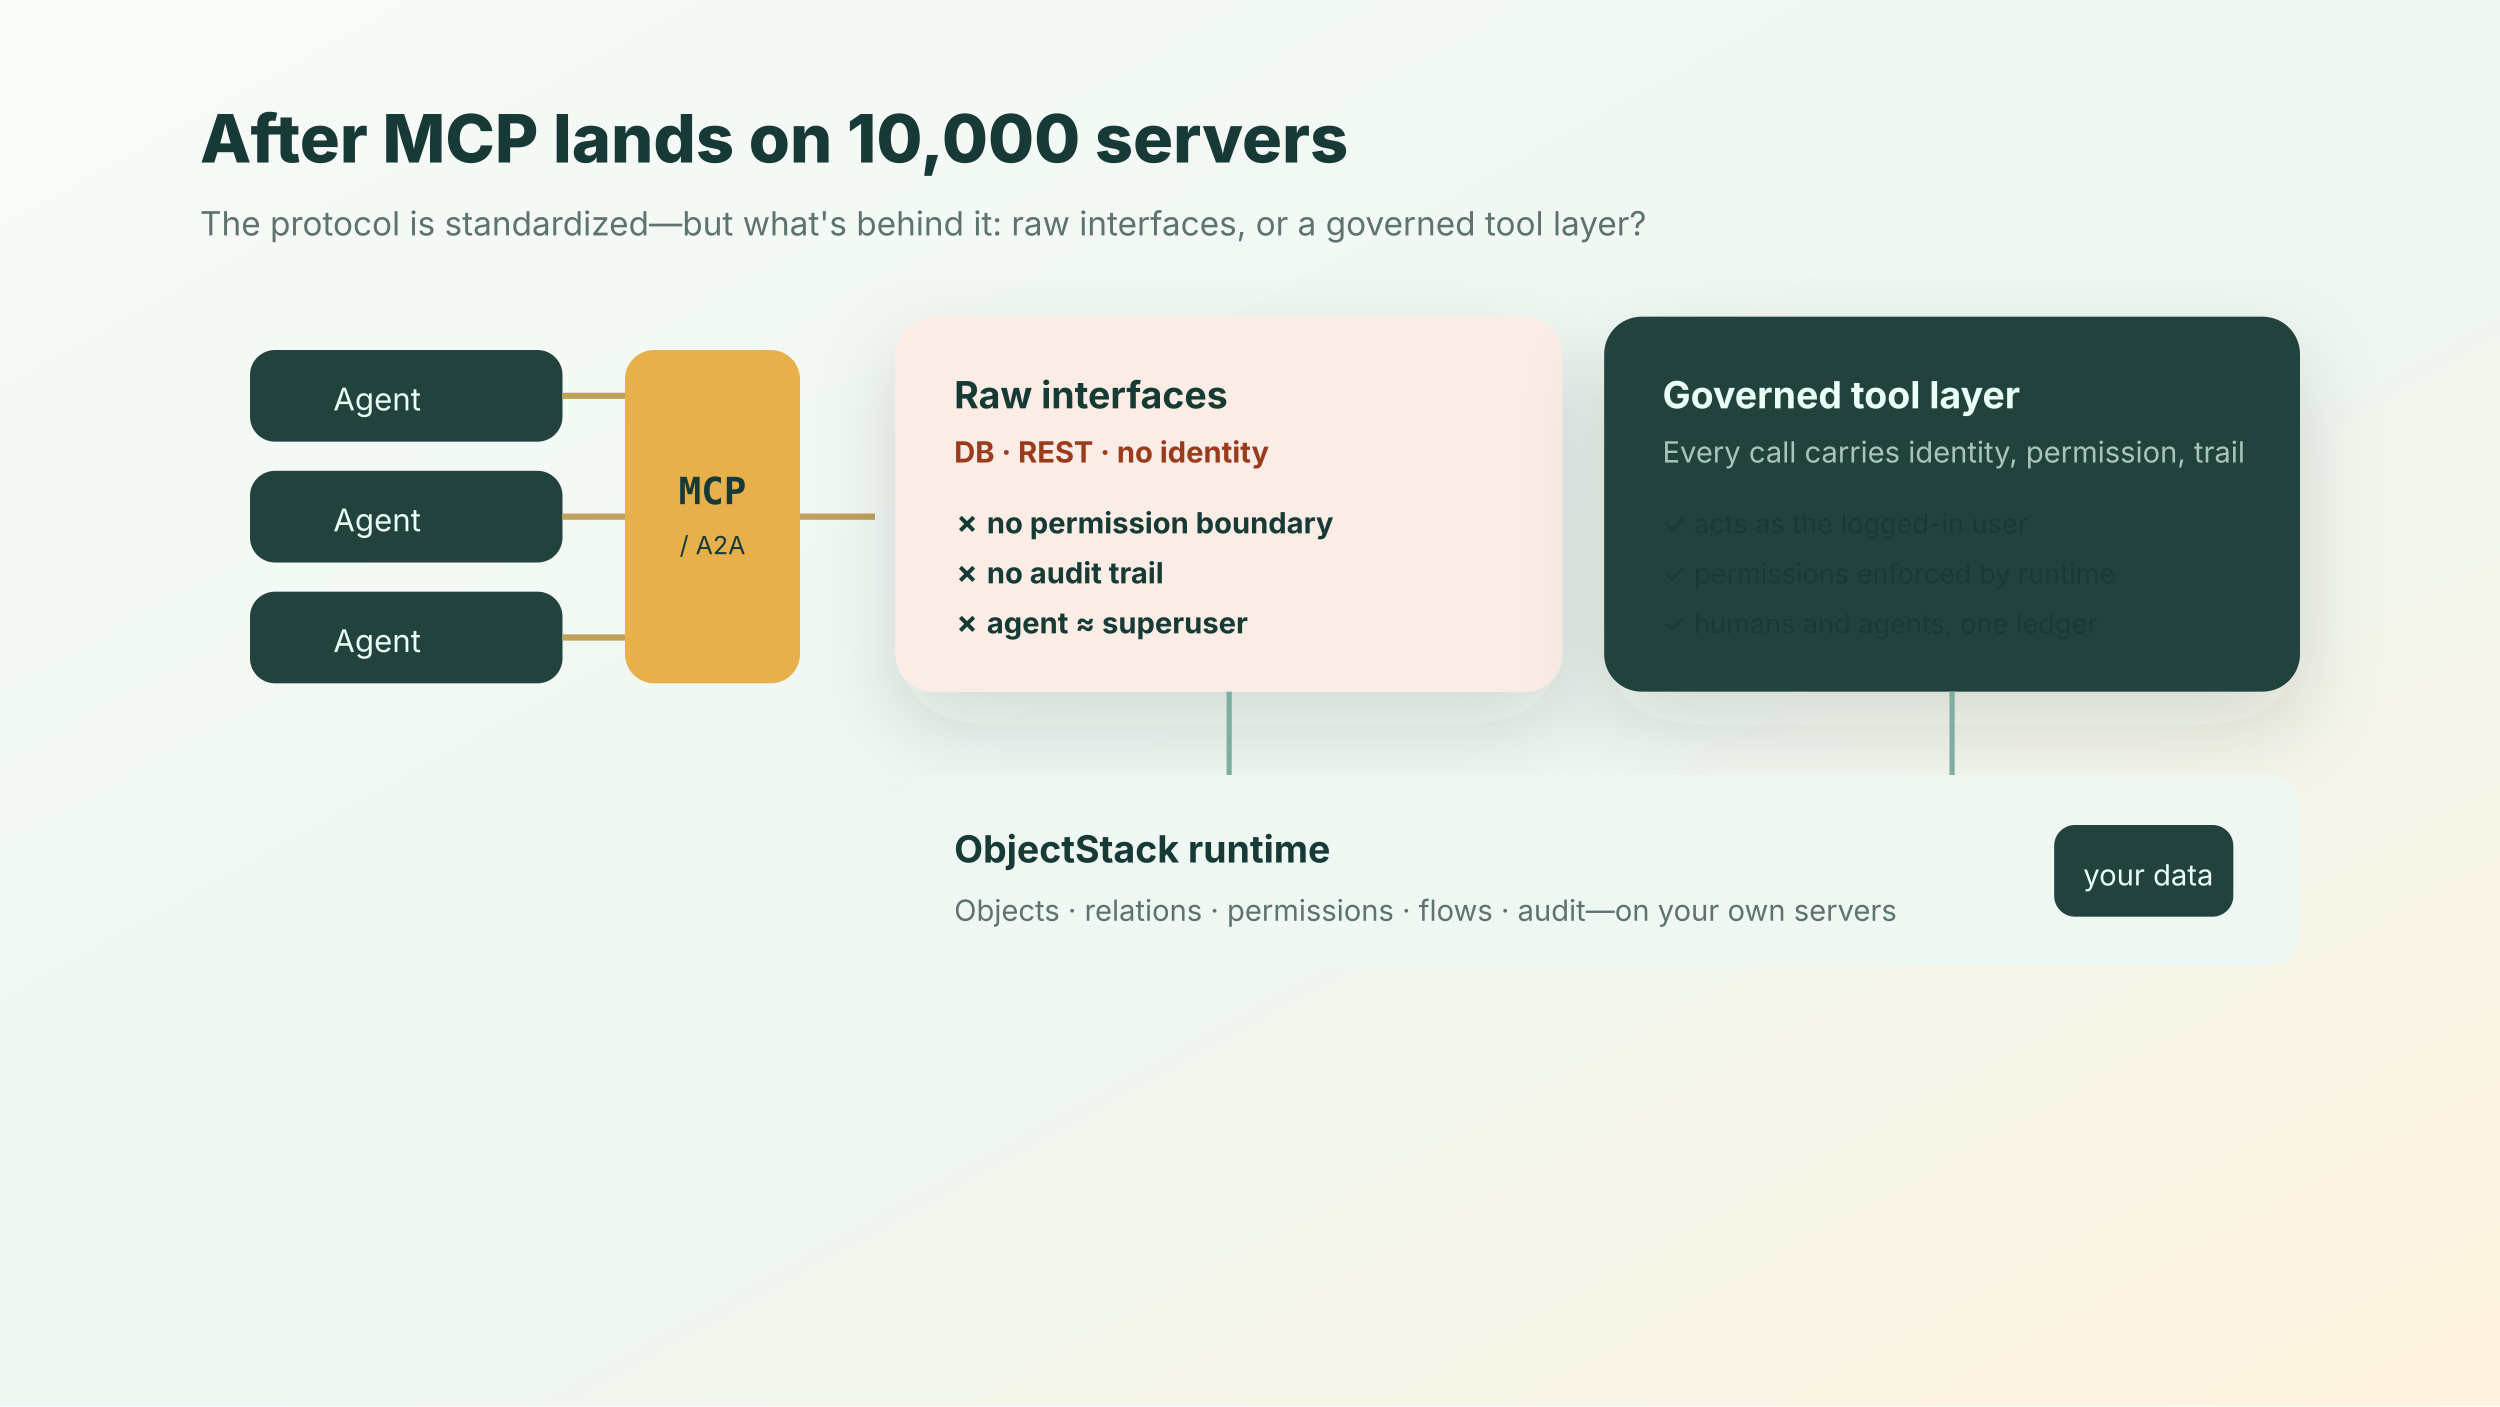
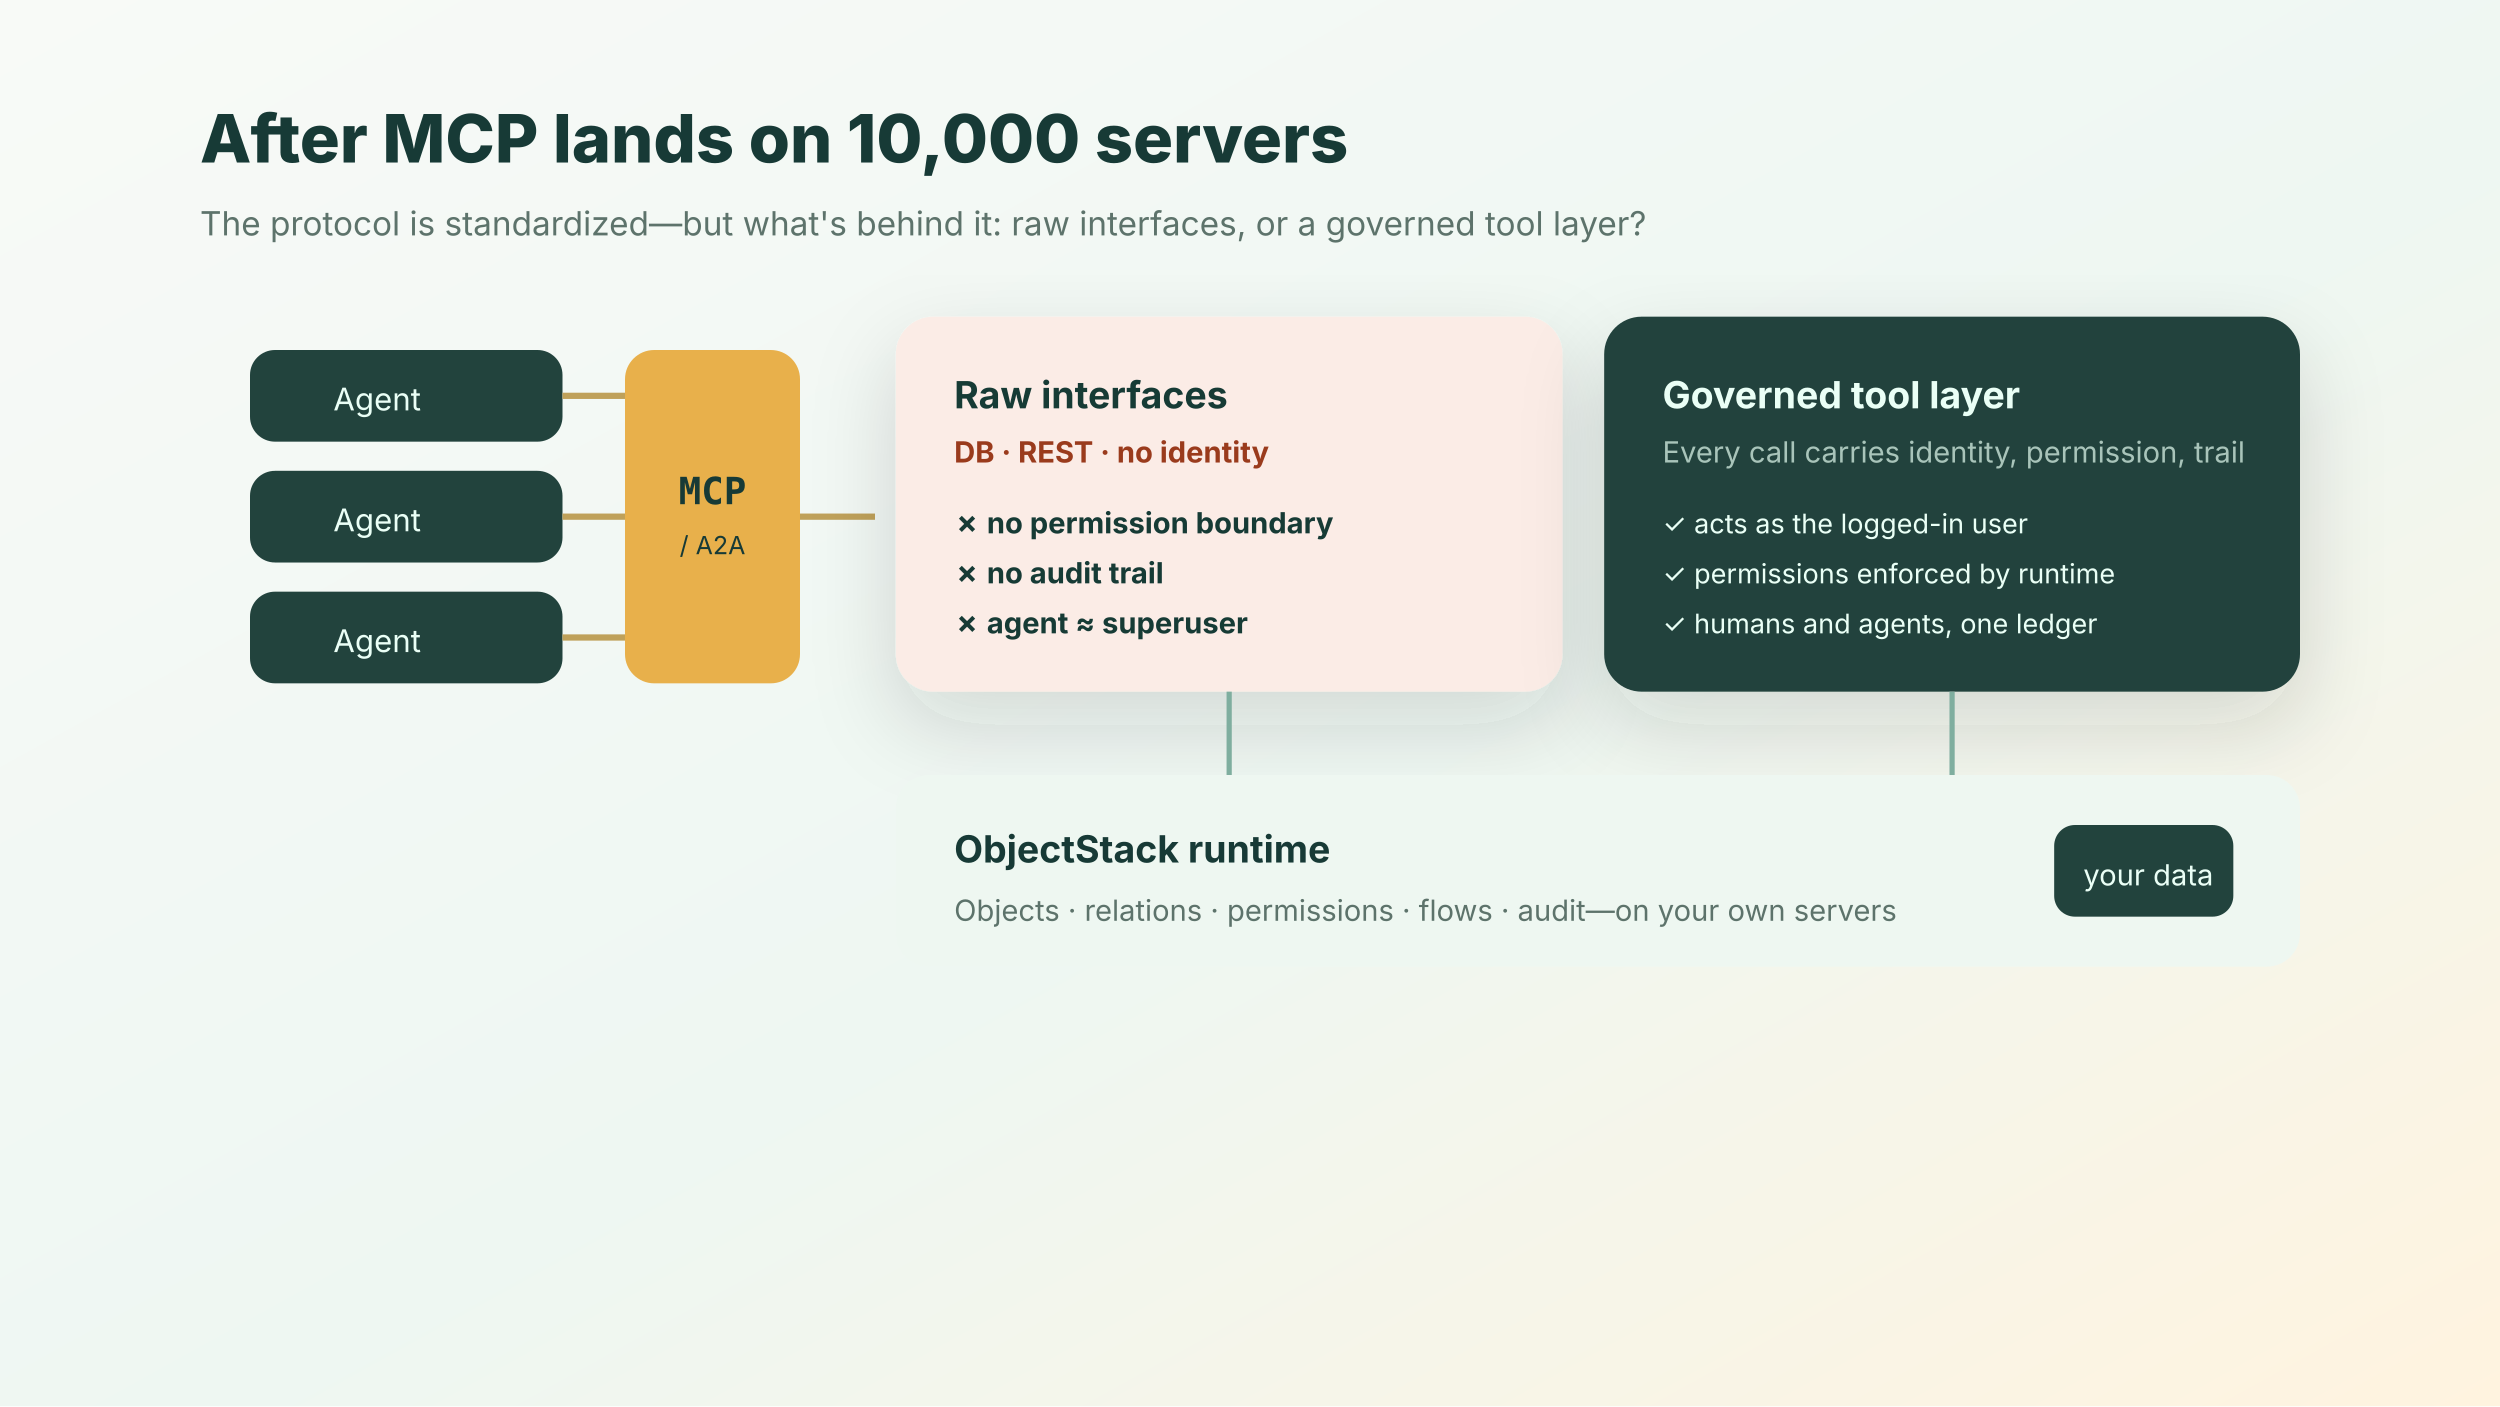
<svg xmlns="http://www.w3.org/2000/svg" viewBox="0 0 1200 675" role="img" aria-label="Many agents connect via MCP, but behind it sits raw interfaces or a governed tool layer">
  <defs>
    <linearGradient id="bg" x1="0" x2="1" y1="0" y2="1">
      <stop stop-color="#f8faf7" />
      <stop offset=".55" stop-color="#eef7f2" />
      <stop offset="1" stop-color="#fff3df" />
    </linearGradient>
    <filter id="shadow" x="-20%" y="-20%" width="140%" height="150%">
      <feDropShadow dx="0" dy="16" stdDeviation="20" flood-color="#24342f" flood-opacity=".15" />
    </filter>
    <style>
      text{font-family:-apple-system,BlinkMacSystemFont,"Segoe UI",sans-serif;fill:#173a36}
      .tiny{font-size:16px;fill:#5d736b}.label{font-size:18px;font-weight:720}.invert{fill:#eafff6}.soft{fill:#5d736b;font-size:14px}
      .warn{font-size:14px;font-weight:650;fill:#9a3b1f}.ok{font-size:14px;font-weight:650;fill:#1f6b4a}.mono{font-family:ui-monospace,Menlo,monospace}
    </style>
  </defs>
  <rect width="1200" height="675" fill="url(#bg)" />
  <text x="96" y="78" font-size="32" font-weight="780">After MCP lands on 10,000 servers</text>
  <text x="96" y="113" class="tiny">The protocol is standardized—but what's behind it: raw interfaces, or a governed tool layer?</text>
  <g transform="translate(120 168)">
    <g font-size="15">
      <rect width="150" height="44" rx="12" fill="#22433d" />
      <text x="40" y="29" class="invert">Agent</text>
      <rect y="58" width="150" height="44" rx="12" fill="#22433d" />
      <text x="40" y="87" class="invert">Agent</text>
      <rect y="116" width="150" height="44" rx="12" fill="#22433d" />
      <text x="40" y="145" class="invert">Agent</text>
    </g>
  </g>
  <g transform="translate(300 168)">
    <rect width="84" height="160" rx="14" fill="#e8b04b" />
    <text x="42" y="74" text-anchor="middle" font-size="18" font-weight="780" fill="#22433d" class="mono">MCP</text>
    <text x="42" y="98" text-anchor="middle" font-size="12" fill="#7a5510">/ A2A</text>
    <g stroke="#bfa15a" stroke-width="3">
      <path d="M-30 22 h30" />
      <path d="M-30 80 h30" />
      <path d="M-30 138 h30" />
    </g>
    <path d="M84 80 h36" stroke="#bfa15a" stroke-width="3" />
  </g>
  <g transform="translate(430 152)" filter="url(#shadow)">
    <rect width="320" height="180" rx="18" fill="#fbece6" />
    <text x="28" y="44" class="label" fill="#9a3b1f">Raw interfaces</text>
    <text x="28" y="70" class="warn">DB · REST · no identity</text>
    <g class="warn" font-size="13">
      <text x="28" y="104">✗ no permission boundary</text>
      <text x="28" y="128">✗ no audit trail</text>
      <text x="28" y="152">✗ agent ≈ superuser</text>
    </g>
  </g>
  <g transform="translate(770 152)" filter="url(#shadow)">
    <rect width="334" height="180" rx="18" fill="#22433d" />
    <text x="28" y="44" class="label invert">Governed tool layer</text>
    <text x="28" y="70" class="soft" style="fill:#a9c4ba">Every call carries identity, permission, trail</text>
    <g class="invert" font-size="13">
-       <text x="28" y="104">✓ acts as the logged-in user</text>
-       <text x="28" y="128">✓ permissions enforced by runtime</text>
-       <text x="28" y="152">✓ humans and agents, one ledger</text>
+       <text x="28" y="104" style="fill:#eafff6">✓ acts as the logged-in user</text>
+       <text x="28" y="128" style="fill:#eafff6">✓ permissions enforced by runtime</text>
+       <text x="28" y="152" style="fill:#eafff6">✓ humans and agents, one ledger</text>
    </g>
  </g>
  <g transform="translate(430 372)">
    <rect width="674" height="92" rx="16" fill="#eef7f1" />
    <text x="28" y="42" class="label">ObjectStack runtime</text>
    <text x="28" y="70" class="soft">Objects · relations · permissions · flows · audit—on your own servers</text>
    <g transform="translate(556 24)">
      <rect width="86" height="44" rx="10" fill="#22433d" />
      <text x="14" y="29" class="invert" font-size="14">your data</text>
    </g>
  </g>
  <g stroke="#7fae9f" stroke-width="2.5" fill="none">
    <path d="M590 332 v40" />
    <path d="M937 332 v40" />
  </g>
</svg>
